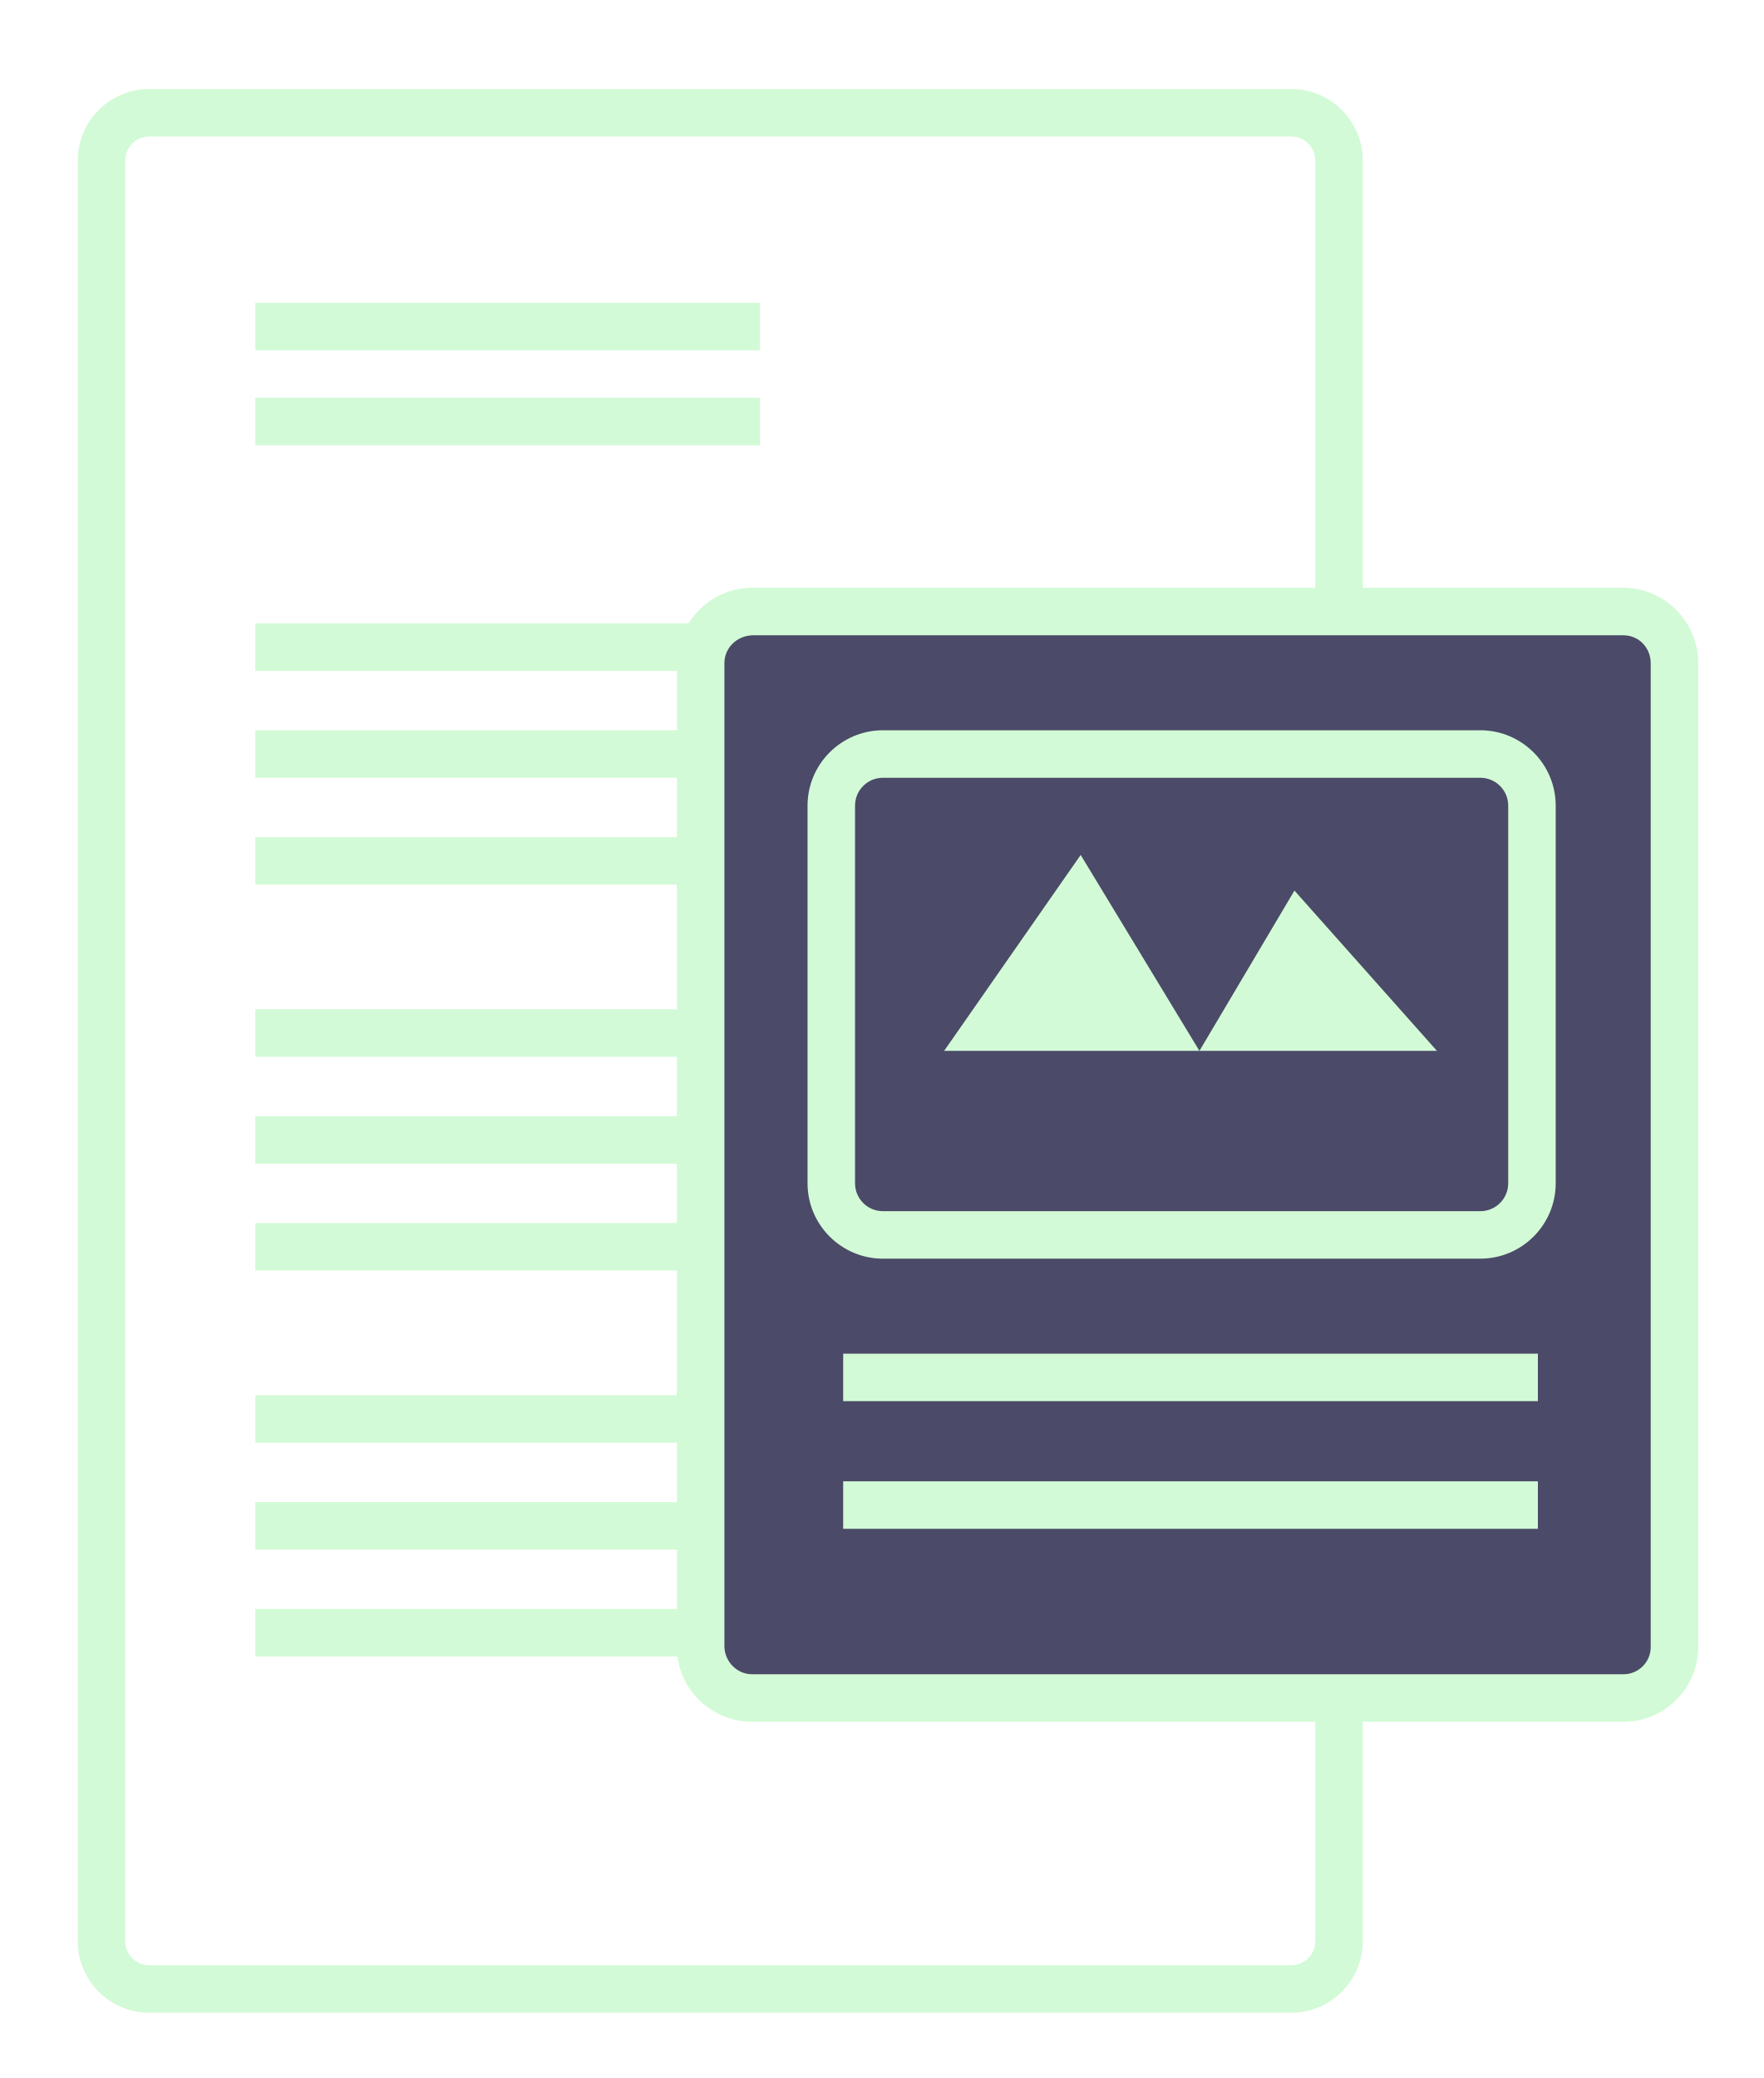
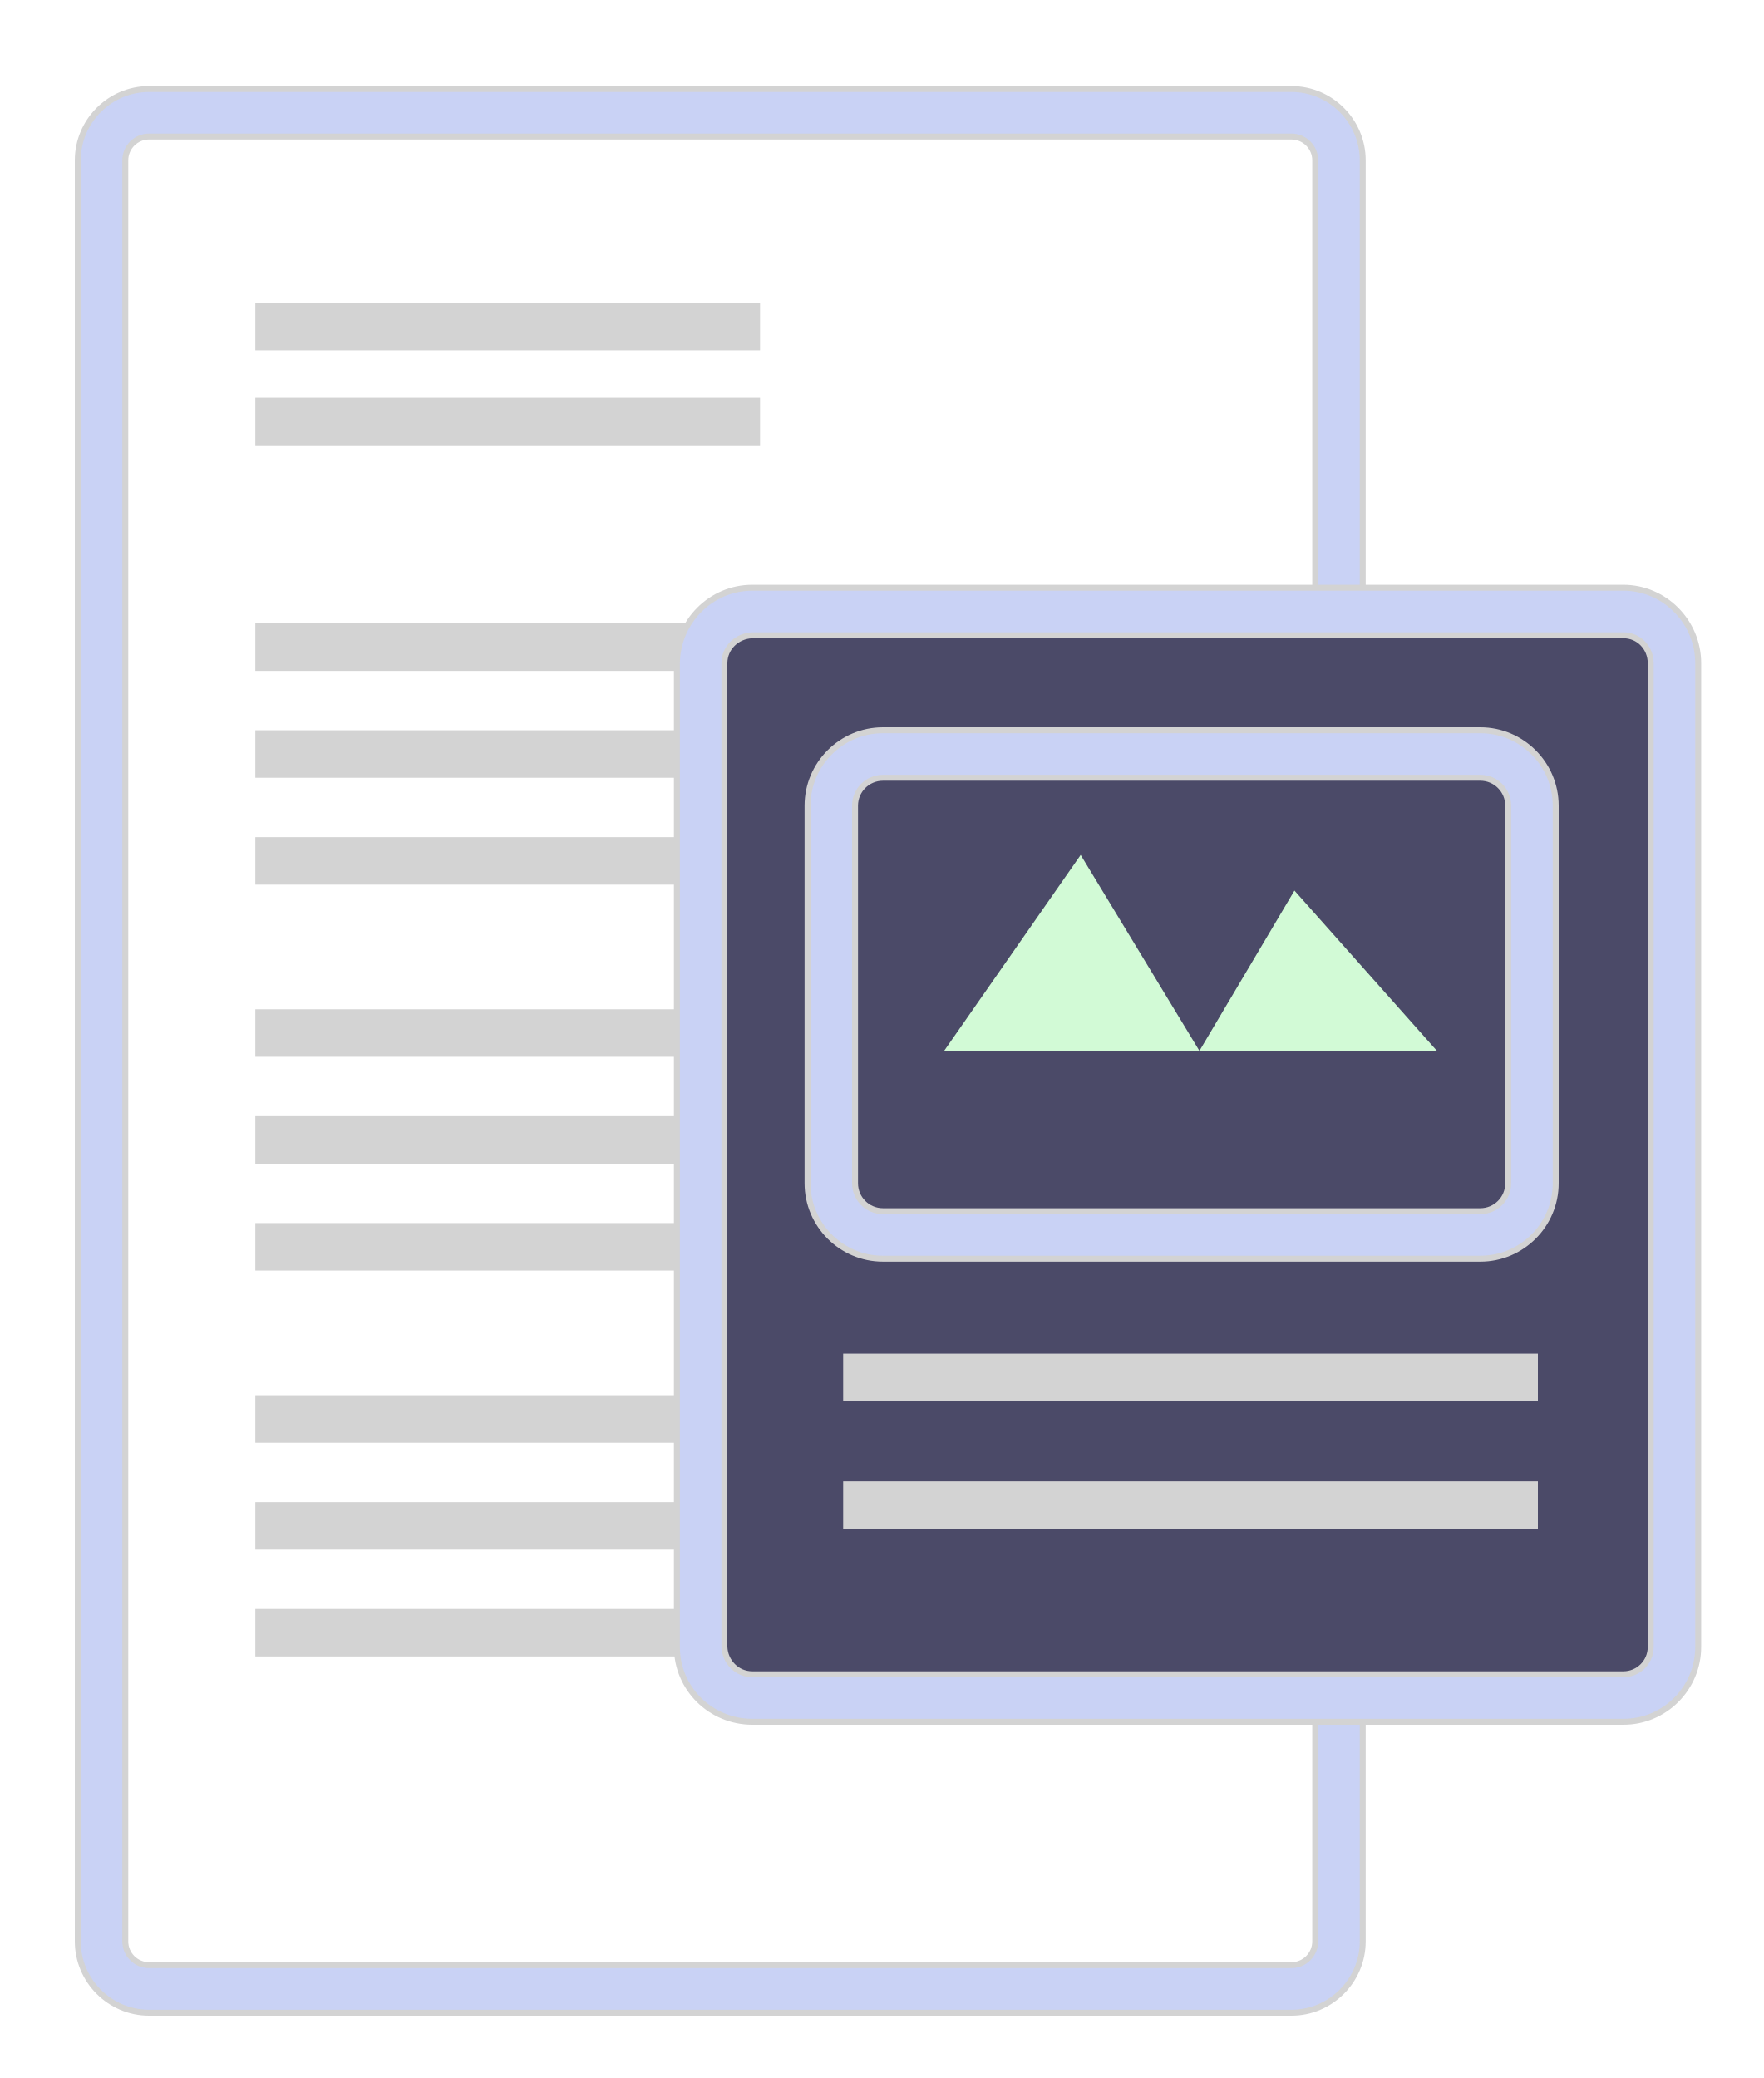
<svg xmlns="http://www.w3.org/2000/svg" version="1.1" id="Layer_1" x="0px" y="0px" viewBox="0 0 297 350" style="enable-background:new 0 0 297 350;" xml:space="preserve">
  <style type="text/css">
	.st0{fill:none;}
- 	.st1{fill:#D2FAD6;}
- 	.st2{fill:none;stroke:#D2FAD6;stroke-width:8;stroke-miterlimit:10;}
+ 	.st1{fill:#C9D2F5;stroke:#D3D3D3;stroke-miterlimit:10;}
+ 	.st2{fill:none;stroke:#D3D3D3;stroke-width:8;stroke-miterlimit:10;}
	.st3{fill:#4B4A68;}
+ 	.st4{fill:#D2FAD6;}
</style>
  <path class="st0" d="M25.1,19h192.4c4.4,0,8,3.6,8,8v300c0,4.4-3.6,8-8,8H25.1c-4.4,0-8-3.6-8-8V27C17.1,22.6,20.7,19,25.1,19z" />
  <path class="st1" d="M217.5,23c2.2,0,4,1.8,4,4v300c0,2.2-1.8,4-4,4H25.1c-2.2,0-4-1.8-4-4V27c0-2.2,1.8-4,4-4H217.5 M217.5,15H25.1  c-6.6,0-12,5.4-12,12v300c0,6.6,5.4,12,12,12h192.4c6.6,0,12-5.4,12-12V27C229.5,20.4,224.1,15,217.5,15z" />
  <line class="st2" x1="43" y1="71" x2="128" y2="71" />
  <line class="st2" x1="43" y1="55" x2="128" y2="55" />
  <line class="st2" x1="43" y1="109" x2="200" y2="109" />
  <line class="st2" x1="43" y1="127" x2="200" y2="127" />
  <line class="st2" x1="43" y1="145" x2="200" y2="145" />
  <line class="st2" x1="200" y1="174" x2="43" y2="174" />
  <line class="st2" x1="43" y1="192" x2="200" y2="192" />
  <line class="st2" x1="43" y1="210" x2="200" y2="210" />
  <line class="st2" x1="43" y1="239" x2="200" y2="239" />
  <line class="st2" x1="43" y1="257" x2="200" y2="257" />
  <line class="st2" x1="43" y1="275" x2="200" y2="275" />
  <path class="st3" d="M126.7,103h146.7c4.8,0,8.6,3.9,8.6,8.7v165.7c0,4.8-3.9,8.6-8.6,8.6H126.7c-4.8,0-8.7-3.9-8.7-8.6V111.7  C118,106.9,121.9,103,126.7,103z" />
  <path class="st1" d="M273.4,107c2.6,0,4.6,2.1,4.6,4.7v165.7c0,2.6-2.1,4.6-4.6,4.6H126.7c-2.6,0-4.6-2.1-4.7-4.6V111.7  c0-2.6,2.1-4.6,4.7-4.7H273.4 M273.4,99H126.7c-7,0-12.6,5.7-12.7,12.7v165.7c0,7,5.7,12.6,12.7,12.6h146.7c7,0,12.6-5.7,12.6-12.6  V111.7C286,104.7,280.3,99,273.4,99z" />
  <path class="st3" d="M148.7,127h100.6c4.8,0,8.7,3.9,8.7,8.7v63.6c0,4.8-3.9,8.7-8.7,8.7H148.7c-4.8,0-8.7-3.9-8.7-8.7v-63.6  C140,130.9,143.9,127,148.7,127z" />
  <path class="st1" d="M249.3,131c2.6,0,4.7,2.1,4.7,4.7v63.6c0,2.6-2.1,4.7-4.7,4.7H148.7c-2.6,0-4.7-2.1-4.7-4.7v-63.6  c0-2.6,2.1-4.7,4.7-4.7H249.3 M249.3,123H148.7c-7,0-12.7,5.7-12.7,12.7v63.6c0,7,5.7,12.7,12.7,12.7h100.6c7,0,12.7-5.7,12.7-12.7  v-63.6C262,128.7,256.3,123,249.3,123z" />
-   <polygon class="st1" points="159,177 182,144 192,160.5 202,177 218,150 242,177 " />
+   <polygon class="st4" points="159,177 182,144 192,160.5 202,177 218,150 242,177 " />
  <line class="st2" x1="142" y1="232" x2="259" y2="232" />
  <line class="st2" x1="142" y1="253.5" x2="259" y2="253.5" />
</svg>
